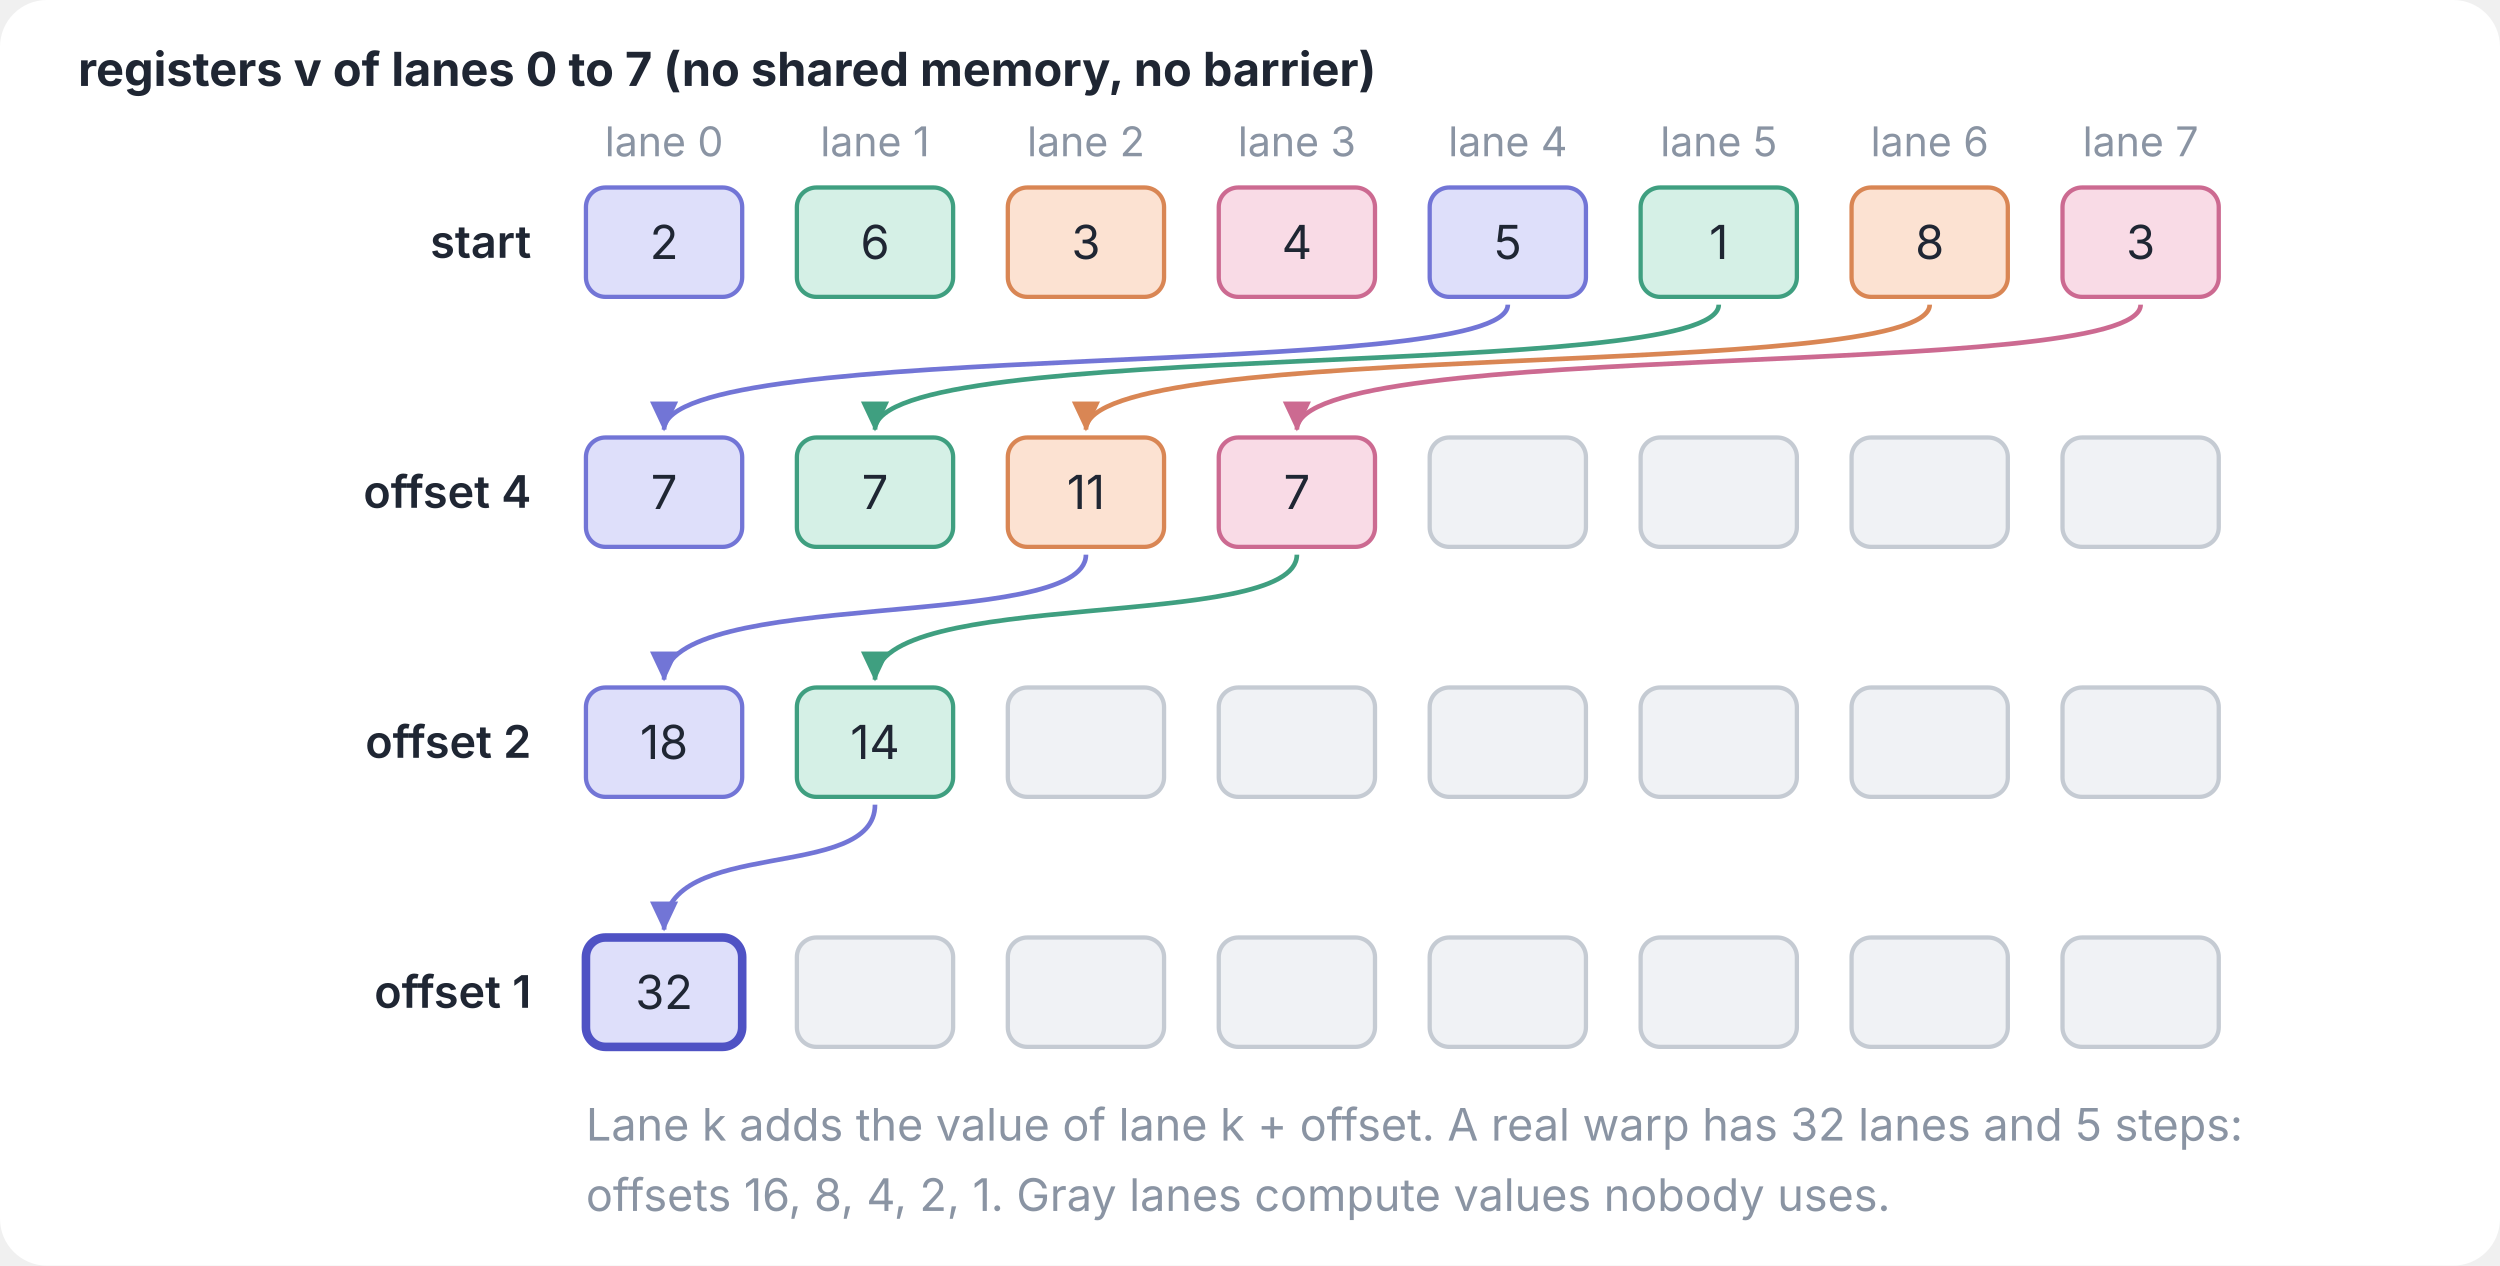
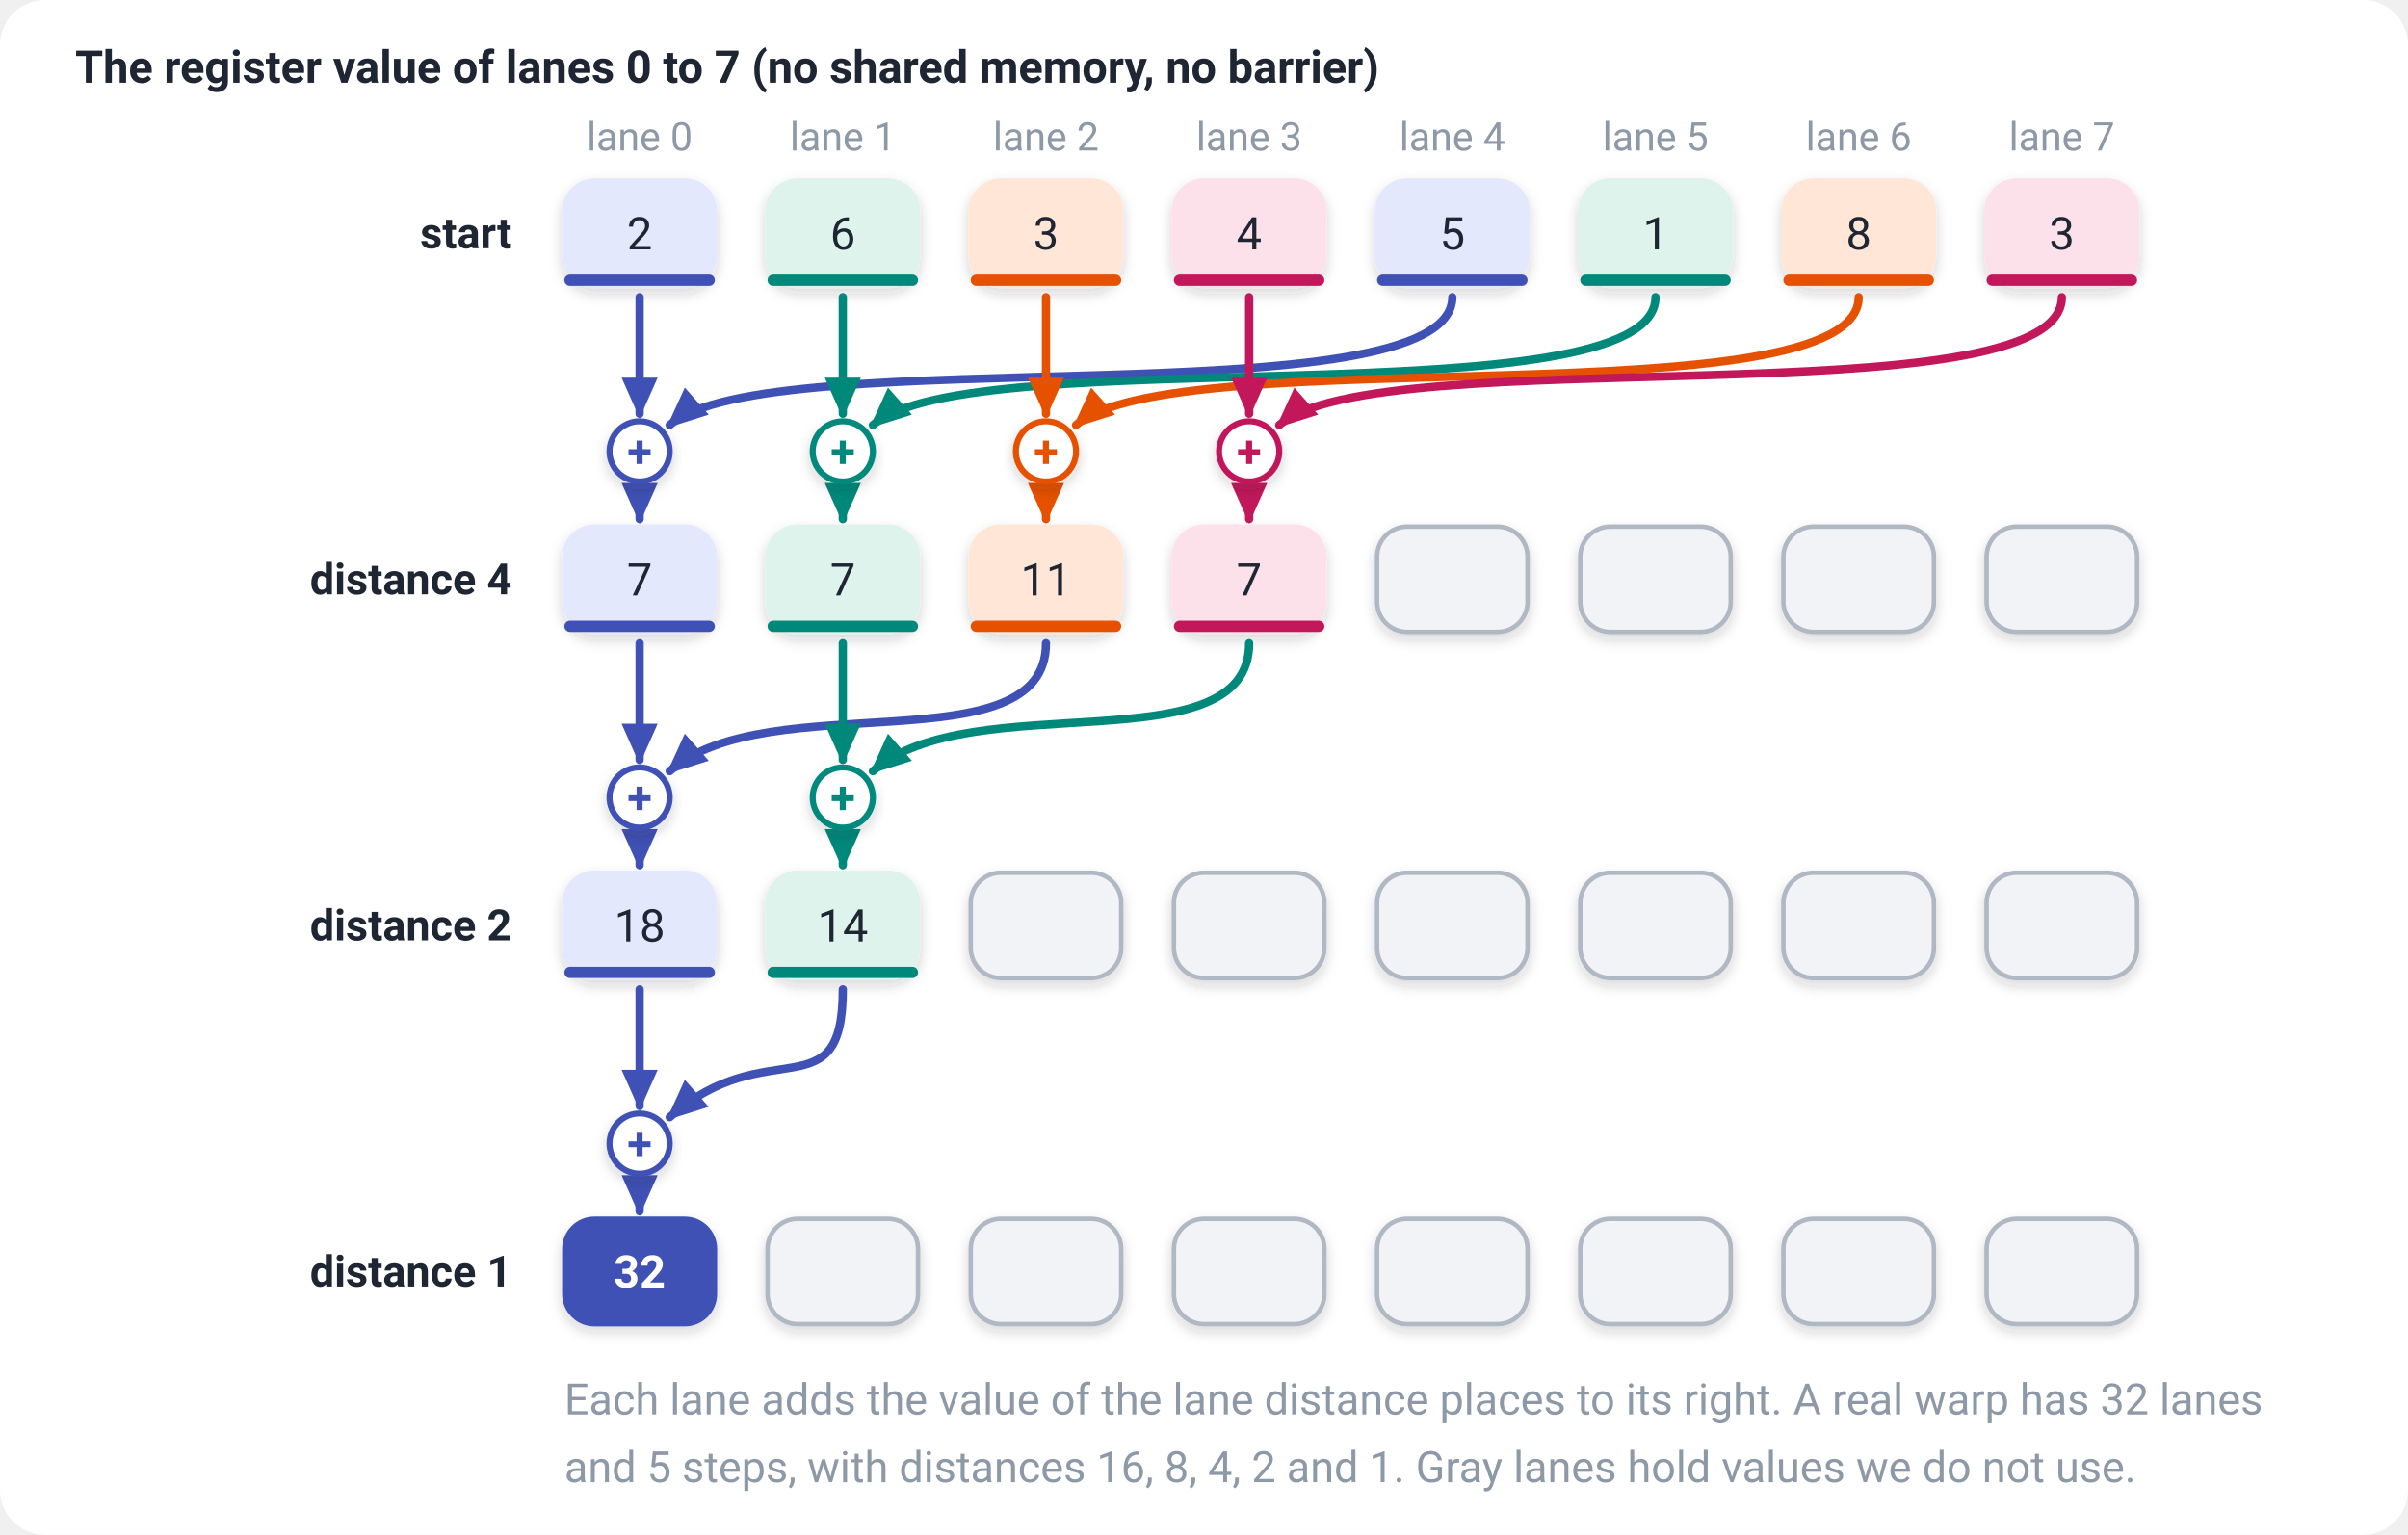
- <svg xmlns="http://www.w3.org/2000/svg" viewBox="0 0 640 324" width="640" height="324" role="img" aria-label="A warp sum by shuffles, drawn on 8 lanes. The registers start as 2, 6, 3, 4, 5, 1, 8, 3. With offset 4, lanes 0 to 3 add the values of lanes 4 to 7: 7, 7, 11, 7. With offset 2: 18, 14. With offset 1: lane 0 holds 32. The same numbers as the tree in shared memory, with no shared memory and no barrier.">
+ <svg xmlns="http://www.w3.org/2000/svg" viewBox="0 0 640 408" width="640" height="408" role="img" aria-label="A warp sum by shuffles, drawn on 8 lanes. The registers start as 2, 6, 3, 4, 5, 1, 8, 3. With distance 4, lanes 0 to 3 add the values of lanes 4 to 7: 7, 7, 11, 7. With distance 2: 18, 14. With distance 1: lane 0 holds 32. The same numbers as the tree in shared memory, with no shared memory and no barrier.">
  <style>
-     text { font-family: Inter, "Segoe UI", "Helvetica Neue", Helvetica, Arial, sans-serif; }
+     text { font-family: Roboto, Inter, "Segoe UI", "Helvetica Neue", Arial, sans-serif; }
    .mono { font-family: "JetBrains Mono", "SF Mono", Menlo, Consolas, monospace; }
  </style>
  <defs>
-     <marker id="m-hi" viewBox="0 0 10 10" refX="8.5" refY="5" markerUnits="userSpaceOnUse" markerWidth="9" markerHeight="9" orient="auto">
-       <path d="M0.5,1 L9,5 L0.5,9 Z" fill="#4F52C4" />
+     <marker id="m-hi" viewBox="0 0 10 10" refX="8.5" refY="5" markerUnits="userSpaceOnUse" markerWidth="12" markerHeight="12" orient="auto">
+       <path d="M0.5,1 L9.5,5 L0.5,9 Z" fill="#3F51B5" />
    </marker>
-     <marker id="m-grey" viewBox="0 0 10 10" refX="8.5" refY="5" markerUnits="userSpaceOnUse" markerWidth="9" markerHeight="9" orient="auto">
-       <path d="M0.5,1 L9,5 L0.5,9 Z" fill="#8A94A3" />
+     <marker id="m-grey" viewBox="0 0 10 10" refX="8.5" refY="5" markerUnits="userSpaceOnUse" markerWidth="12" markerHeight="12" orient="auto">
+       <path d="M0.5,1 L9.5,5 L0.5,9 Z" fill="#8E99A8" />
    </marker>
-     <marker id="m-red" viewBox="0 0 10 10" refX="8.5" refY="5" markerUnits="userSpaceOnUse" markerWidth="9" markerHeight="9" orient="auto">
-       <path d="M0.5,1 L9,5 L0.5,9 Z" fill="#C2412D" />
+     <marker id="m-red" viewBox="0 0 10 10" refX="8.5" refY="5" markerUnits="userSpaceOnUse" markerWidth="12" markerHeight="12" orient="auto">
+       <path d="M0.5,1 L9.5,5 L0.5,9 Z" fill="#C2412D" />
    </marker>
-     <marker id="m-ink" viewBox="0 0 10 10" refX="8.5" refY="5" markerUnits="userSpaceOnUse" markerWidth="9" markerHeight="9" orient="auto">
-       <path d="M0.5,1 L9,5 L0.5,9 Z" fill="#1F2633" />
+     <marker id="m-ink" viewBox="0 0 10 10" refX="8.5" refY="5" markerUnits="userSpaceOnUse" markerWidth="12" markerHeight="12" orient="auto">
+       <path d="M0.5,1 L9.5,5 L0.5,9 Z" fill="#1F2633" />
    </marker>
-     <marker id="m-green" viewBox="0 0 10 10" refX="8.5" refY="5" markerUnits="userSpaceOnUse" markerWidth="9" markerHeight="9" orient="auto">
-       <path d="M0.5,1 L9,5 L0.5,9 Z" fill="#2E8B57" />
+     <marker id="m-green" viewBox="0 0 10 10" refX="8.5" refY="5" markerUnits="userSpaceOnUse" markerWidth="12" markerHeight="12" orient="auto">
+       <path d="M0.5,1 L9.5,5 L0.5,9 Z" fill="#2E8B57" />
    </marker>
-     <marker id="m-blue" viewBox="0 0 10 10" refX="8.5" refY="5" markerUnits="userSpaceOnUse" markerWidth="9" markerHeight="9" orient="auto">
-       <path d="M0.5,1 L9,5 L0.5,9 Z" fill="#7275D6" />
+     <marker id="m-blue" viewBox="0 0 10 10" refX="8.5" refY="5" markerUnits="userSpaceOnUse" markerWidth="12" markerHeight="12" orient="auto">
+       <path d="M0.5,1 L9.5,5 L0.5,9 Z" fill="#3F51B5" />
    </marker>
-     <marker id="m-mint" viewBox="0 0 10 10" refX="8.5" refY="5" markerUnits="userSpaceOnUse" markerWidth="9" markerHeight="9" orient="auto">
-       <path d="M0.5,1 L9,5 L0.5,9 Z" fill="#3F9F80" />
+     <marker id="m-mint" viewBox="0 0 10 10" refX="8.5" refY="5" markerUnits="userSpaceOnUse" markerWidth="12" markerHeight="12" orient="auto">
+       <path d="M0.5,1 L9.5,5 L0.5,9 Z" fill="#00897B" />
    </marker>
-     <marker id="m-peach" viewBox="0 0 10 10" refX="8.5" refY="5" markerUnits="userSpaceOnUse" markerWidth="9" markerHeight="9" orient="auto">
-       <path d="M0.5,1 L9,5 L0.5,9 Z" fill="#D98654" />
+     <marker id="m-peach" viewBox="0 0 10 10" refX="8.5" refY="5" markerUnits="userSpaceOnUse" markerWidth="12" markerHeight="12" orient="auto">
+       <path d="M0.5,1 L9.5,5 L0.5,9 Z" fill="#E65100" />
    </marker>
-     <marker id="m-pink" viewBox="0 0 10 10" refX="8.5" refY="5" markerUnits="userSpaceOnUse" markerWidth="9" markerHeight="9" orient="auto">
-       <path d="M0.5,1 L9,5 L0.5,9 Z" fill="#CC6A91" />
+     <marker id="m-pink" viewBox="0 0 10 10" refX="8.5" refY="5" markerUnits="userSpaceOnUse" markerWidth="12" markerHeight="12" orient="auto">
+       <path d="M0.5,1 L9.5,5 L0.5,9 Z" fill="#C2185B" />
    </marker>
+     <filter id="elev" x="-20%" y="-20%" width="140%" height="160%">
+       <feDropShadow dx="0" dy="1.5" stdDeviation="1.6" flood-color="#1F2633" flood-opacity="0.18" />
+     </filter>
  </defs>
-   <rect width="640" height="324" rx="12" fill="#FFFFFF" />
-   <text x="20.0" y="22.0" font-size="12" fill="#1F2633" text-anchor="start" font-weight="700" xml:space="preserve">registers v of lanes 0 to 7 (no shared memory, no barrier)</text>
-   <text x="170.0" y="40.0" font-size="10.5" fill="#8A94A3" text-anchor="middle" font-weight="400" xml:space="preserve">lane 0</text>
-   <text x="224.0" y="40.0" font-size="10.5" fill="#8A94A3" text-anchor="middle" font-weight="400" xml:space="preserve">lane 1</text>
-   <text x="278.0" y="40.0" font-size="10.5" fill="#8A94A3" text-anchor="middle" font-weight="400" xml:space="preserve">lane 2</text>
-   <text x="332.0" y="40.0" font-size="10.5" fill="#8A94A3" text-anchor="middle" font-weight="400" xml:space="preserve">lane 3</text>
-   <text x="386.0" y="40.0" font-size="10.5" fill="#8A94A3" text-anchor="middle" font-weight="400" xml:space="preserve">lane 4</text>
-   <text x="440.0" y="40.0" font-size="10.5" fill="#8A94A3" text-anchor="middle" font-weight="400" xml:space="preserve">lane 5</text>
-   <text x="494.0" y="40.0" font-size="10.5" fill="#8A94A3" text-anchor="middle" font-weight="400" xml:space="preserve">lane 6</text>
-   <text x="548.0" y="40.0" font-size="10.5" fill="#8A94A3" text-anchor="middle" font-weight="400" xml:space="preserve">lane 7</text>
-   <rect x="150.0" y="48.0" width="40.0" height="28.0" rx="5" fill="#DEDFFA" stroke="#7275D6" stroke-width="1.1" />
+   <rect width="640" height="408" rx="12" fill="#FFFFFF" />
+   <text x="20.0" y="22.0" font-size="12" fill="#1F2633" text-anchor="start" font-weight="700" xml:space="preserve">The register value of lanes 0 to 7 (no shared memory, no barrier)</text>
+   <text x="170.0" y="40.0" font-size="10.5" fill="#8E99A8" text-anchor="middle" font-weight="400" xml:space="preserve">lane 0</text>
+   <text x="224.0" y="40.0" font-size="10.5" fill="#8E99A8" text-anchor="middle" font-weight="400" xml:space="preserve">lane 1</text>
+   <text x="278.0" y="40.0" font-size="10.5" fill="#8E99A8" text-anchor="middle" font-weight="400" xml:space="preserve">lane 2</text>
+   <text x="332.0" y="40.0" font-size="10.5" fill="#8E99A8" text-anchor="middle" font-weight="400" xml:space="preserve">lane 3</text>
+   <text x="386.0" y="40.0" font-size="10.5" fill="#8E99A8" text-anchor="middle" font-weight="400" xml:space="preserve">lane 4</text>
+   <text x="440.0" y="40.0" font-size="10.5" fill="#8E99A8" text-anchor="middle" font-weight="400" xml:space="preserve">lane 5</text>
+   <text x="494.0" y="40.0" font-size="10.5" fill="#8E99A8" text-anchor="middle" font-weight="400" xml:space="preserve">lane 6</text>
+   <text x="548.0" y="40.0" font-size="10.5" fill="#8E99A8" text-anchor="middle" font-weight="400" xml:space="preserve">lane 7</text>
+   <rect x="150.0" y="48.0" width="40.0" height="28.0" rx="8" fill="#E3E8FD" stroke="#E3E8FD" stroke-width="1.2" filter="url(#elev)" />
+   <rect x="150.0" y="73.0" width="40.0" height="3" rx="1.5" fill="#3F51B5" />
  <text x="170.0" y="66.3" font-size="12" fill="#1F2633" text-anchor="middle" font-weight="400" xml:space="preserve">2</text>
-   <rect x="204.0" y="48.0" width="40.0" height="28.0" rx="5" fill="#D5F0E6" stroke="#3F9F80" stroke-width="1.1" />
+   <rect x="204.0" y="48.0" width="40.0" height="28.0" rx="8" fill="#DDF3EC" stroke="#DDF3EC" stroke-width="1.2" filter="url(#elev)" />
+   <rect x="204.0" y="73.0" width="40.0" height="3" rx="1.5" fill="#00897B" />
  <text x="224.0" y="66.3" font-size="12" fill="#1F2633" text-anchor="middle" font-weight="400" xml:space="preserve">6</text>
-   <rect x="258.0" y="48.0" width="40.0" height="28.0" rx="5" fill="#FCE2D2" stroke="#D98654" stroke-width="1.1" />
+   <rect x="258.0" y="48.0" width="40.0" height="28.0" rx="8" fill="#FFE6D6" stroke="#FFE6D6" stroke-width="1.2" filter="url(#elev)" />
+   <rect x="258.0" y="73.0" width="40.0" height="3" rx="1.5" fill="#E65100" />
  <text x="278.0" y="66.3" font-size="12" fill="#1F2633" text-anchor="middle" font-weight="400" xml:space="preserve">3</text>
-   <rect x="312.0" y="48.0" width="40.0" height="28.0" rx="5" fill="#F9DBE6" stroke="#CC6A91" stroke-width="1.1" />
+   <rect x="312.0" y="48.0" width="40.0" height="28.0" rx="8" fill="#FCE0EA" stroke="#FCE0EA" stroke-width="1.2" filter="url(#elev)" />
+   <rect x="312.0" y="73.0" width="40.0" height="3" rx="1.5" fill="#C2185B" />
  <text x="332.0" y="66.3" font-size="12" fill="#1F2633" text-anchor="middle" font-weight="400" xml:space="preserve">4</text>
-   <rect x="366.0" y="48.0" width="40.0" height="28.0" rx="5" fill="#DEDFFA" stroke="#7275D6" stroke-width="1.1" />
+   <rect x="366.0" y="48.0" width="40.0" height="28.0" rx="8" fill="#E3E8FD" stroke="#E3E8FD" stroke-width="1.2" filter="url(#elev)" />
+   <rect x="366.0" y="73.0" width="40.0" height="3" rx="1.5" fill="#3F51B5" />
  <text x="386.0" y="66.3" font-size="12" fill="#1F2633" text-anchor="middle" font-weight="400" xml:space="preserve">5</text>
-   <rect x="420.0" y="48.0" width="40.0" height="28.0" rx="5" fill="#D5F0E6" stroke="#3F9F80" stroke-width="1.1" />
+   <rect x="420.0" y="48.0" width="40.0" height="28.0" rx="8" fill="#DDF3EC" stroke="#DDF3EC" stroke-width="1.2" filter="url(#elev)" />
+   <rect x="420.0" y="73.0" width="40.0" height="3" rx="1.5" fill="#00897B" />
  <text x="440.0" y="66.3" font-size="12" fill="#1F2633" text-anchor="middle" font-weight="400" xml:space="preserve">1</text>
-   <rect x="474.0" y="48.0" width="40.0" height="28.0" rx="5" fill="#FCE2D2" stroke="#D98654" stroke-width="1.1" />
+   <rect x="474.0" y="48.0" width="40.0" height="28.0" rx="8" fill="#FFE6D6" stroke="#FFE6D6" stroke-width="1.2" filter="url(#elev)" />
+   <rect x="474.0" y="73.0" width="40.0" height="3" rx="1.5" fill="#E65100" />
  <text x="494.0" y="66.3" font-size="12" fill="#1F2633" text-anchor="middle" font-weight="400" xml:space="preserve">8</text>
-   <rect x="528.0" y="48.0" width="40.0" height="28.0" rx="5" fill="#F9DBE6" stroke="#CC6A91" stroke-width="1.1" />
+   <rect x="528.0" y="48.0" width="40.0" height="28.0" rx="8" fill="#FCE0EA" stroke="#FCE0EA" stroke-width="1.2" filter="url(#elev)" />
+   <rect x="528.0" y="73.0" width="40.0" height="3" rx="1.5" fill="#C2185B" />
  <text x="548.0" y="66.3" font-size="12" fill="#1F2633" text-anchor="middle" font-weight="400" xml:space="preserve">3</text>
  <text x="136.0" y="66.0" font-size="11.5" fill="#1F2633" text-anchor="end" font-weight="600" xml:space="preserve">start</text>
-   <path d="M386.0,78 C386.0,98 170.0,86 170.0,110" fill="none" stroke="#7275D6" stroke-width="1.2" marker-end="url(#m-blue)" />
-   <path d="M440.0,78 C440.0,98 224.0,86 224.0,110" fill="none" stroke="#3F9F80" stroke-width="1.2" marker-end="url(#m-mint)" />
-   <path d="M494.0,78 C494.0,98 278.0,86 278.0,110" fill="none" stroke="#D98654" stroke-width="1.2" marker-end="url(#m-peach)" />
-   <path d="M548.0,78 C548.0,98 332.0,86 332.0,110" fill="none" stroke="#CC6A91" stroke-width="1.2" marker-end="url(#m-pink)" />
-   <rect x="150.0" y="112.0" width="40.0" height="28.0" rx="5" fill="#DEDFFA" stroke="#7275D6" stroke-width="1.1" />
-   <text x="170.0" y="130.3" font-size="12" fill="#1F2633" text-anchor="middle" font-weight="400" xml:space="preserve">7</text>
-   <rect x="204.0" y="112.0" width="40.0" height="28.0" rx="5" fill="#D5F0E6" stroke="#3F9F80" stroke-width="1.1" />
-   <text x="224.0" y="130.3" font-size="12" fill="#1F2633" text-anchor="middle" font-weight="400" xml:space="preserve">7</text>
-   <rect x="258.0" y="112.0" width="40.0" height="28.0" rx="5" fill="#FCE2D2" stroke="#D98654" stroke-width="1.1" />
-   <text x="278.0" y="130.3" font-size="12" fill="#1F2633" text-anchor="middle" font-weight="400" xml:space="preserve">11</text>
-   <rect x="312.0" y="112.0" width="40.0" height="28.0" rx="5" fill="#F9DBE6" stroke="#CC6A91" stroke-width="1.1" />
-   <text x="332.0" y="130.3" font-size="12" fill="#1F2633" text-anchor="middle" font-weight="400" xml:space="preserve">7</text>
-   <rect x="366.0" y="112.0" width="40.0" height="28.0" rx="5" fill="#F0F2F5" stroke="#C5CBD3" stroke-width="1.1" />
-   <text x="386.0" y="130.3" font-size="12" fill="#1F2633" text-anchor="middle" font-weight="400" xml:space="preserve" />
-   <rect x="420.0" y="112.0" width="40.0" height="28.0" rx="5" fill="#F0F2F5" stroke="#C5CBD3" stroke-width="1.1" />
-   <text x="440.0" y="130.3" font-size="12" fill="#1F2633" text-anchor="middle" font-weight="400" xml:space="preserve" />
-   <rect x="474.0" y="112.0" width="40.0" height="28.0" rx="5" fill="#F0F2F5" stroke="#C5CBD3" stroke-width="1.1" />
-   <text x="494.0" y="130.3" font-size="12" fill="#1F2633" text-anchor="middle" font-weight="400" xml:space="preserve" />
-   <rect x="528.0" y="112.0" width="40.0" height="28.0" rx="5" fill="#F0F2F5" stroke="#C5CBD3" stroke-width="1.1" />
-   <text x="548.0" y="130.3" font-size="12" fill="#1F2633" text-anchor="middle" font-weight="400" xml:space="preserve" />
-   <text x="136.0" y="130.0" font-size="11.5" fill="#1F2633" text-anchor="end" font-weight="600" xml:space="preserve">offset 4</text>
-   <path d="M278.0,142 C278.0,162 170.0,150 170.0,174" fill="none" stroke="#7275D6" stroke-width="1.2" marker-end="url(#m-blue)" />
-   <path d="M332.0,142 C332.0,162 224.0,150 224.0,174" fill="none" stroke="#3F9F80" stroke-width="1.2" marker-end="url(#m-mint)" />
-   <rect x="150.0" y="176.0" width="40.0" height="28.0" rx="5" fill="#DEDFFA" stroke="#7275D6" stroke-width="1.1" />
-   <text x="170.0" y="194.3" font-size="12" fill="#1F2633" text-anchor="middle" font-weight="400" xml:space="preserve">18</text>
-   <rect x="204.0" y="176.0" width="40.0" height="28.0" rx="5" fill="#D5F0E6" stroke="#3F9F80" stroke-width="1.1" />
-   <text x="224.0" y="194.3" font-size="12" fill="#1F2633" text-anchor="middle" font-weight="400" xml:space="preserve">14</text>
-   <rect x="258.0" y="176.0" width="40.0" height="28.0" rx="5" fill="#F0F2F5" stroke="#C5CBD3" stroke-width="1.1" />
-   <text x="278.0" y="194.3" font-size="12" fill="#1F2633" text-anchor="middle" font-weight="400" xml:space="preserve" />
-   <rect x="312.0" y="176.0" width="40.0" height="28.0" rx="5" fill="#F0F2F5" stroke="#C5CBD3" stroke-width="1.1" />
-   <text x="332.0" y="194.3" font-size="12" fill="#1F2633" text-anchor="middle" font-weight="400" xml:space="preserve" />
-   <rect x="366.0" y="176.0" width="40.0" height="28.0" rx="5" fill="#F0F2F5" stroke="#C5CBD3" stroke-width="1.1" />
-   <text x="386.0" y="194.3" font-size="12" fill="#1F2633" text-anchor="middle" font-weight="400" xml:space="preserve" />
-   <rect x="420.0" y="176.0" width="40.0" height="28.0" rx="5" fill="#F0F2F5" stroke="#C5CBD3" stroke-width="1.1" />
-   <text x="440.0" y="194.3" font-size="12" fill="#1F2633" text-anchor="middle" font-weight="400" xml:space="preserve" />
-   <rect x="474.0" y="176.0" width="40.0" height="28.0" rx="5" fill="#F0F2F5" stroke="#C5CBD3" stroke-width="1.1" />
-   <text x="494.0" y="194.3" font-size="12" fill="#1F2633" text-anchor="middle" font-weight="400" xml:space="preserve" />
-   <rect x="528.0" y="176.0" width="40.0" height="28.0" rx="5" fill="#F0F2F5" stroke="#C5CBD3" stroke-width="1.1" />
-   <text x="548.0" y="194.3" font-size="12" fill="#1F2633" text-anchor="middle" font-weight="400" xml:space="preserve" />
-   <text x="136.0" y="194.0" font-size="11.5" fill="#1F2633" text-anchor="end" font-weight="600" xml:space="preserve">offset 2</text>
-   <path d="M224.0,206 C224.0,226 170.0,214 170.0,238" fill="none" stroke="#7275D6" stroke-width="1.2" marker-end="url(#m-blue)" />
-   <rect x="150.0" y="240.0" width="40.0" height="28.0" rx="5" fill="#DEDFFA" stroke="#4F52C4" stroke-width="2.2" />
-   <text x="170.0" y="258.3" font-size="12" fill="#1F2633" text-anchor="middle" font-weight="400" xml:space="preserve">32</text>
-   <rect x="204.0" y="240.0" width="40.0" height="28.0" rx="5" fill="#F0F2F5" stroke="#C5CBD3" stroke-width="1.1" />
-   <text x="224.0" y="258.3" font-size="12" fill="#1F2633" text-anchor="middle" font-weight="400" xml:space="preserve" />
-   <rect x="258.0" y="240.0" width="40.0" height="28.0" rx="5" fill="#F0F2F5" stroke="#C5CBD3" stroke-width="1.1" />
-   <text x="278.0" y="258.3" font-size="12" fill="#1F2633" text-anchor="middle" font-weight="400" xml:space="preserve" />
-   <rect x="312.0" y="240.0" width="40.0" height="28.0" rx="5" fill="#F0F2F5" stroke="#C5CBD3" stroke-width="1.1" />
-   <text x="332.0" y="258.3" font-size="12" fill="#1F2633" text-anchor="middle" font-weight="400" xml:space="preserve" />
-   <rect x="366.0" y="240.0" width="40.0" height="28.0" rx="5" fill="#F0F2F5" stroke="#C5CBD3" stroke-width="1.1" />
-   <text x="386.0" y="258.3" font-size="12" fill="#1F2633" text-anchor="middle" font-weight="400" xml:space="preserve" />
-   <rect x="420.0" y="240.0" width="40.0" height="28.0" rx="5" fill="#F0F2F5" stroke="#C5CBD3" stroke-width="1.1" />
-   <text x="440.0" y="258.3" font-size="12" fill="#1F2633" text-anchor="middle" font-weight="400" xml:space="preserve" />
-   <rect x="474.0" y="240.0" width="40.0" height="28.0" rx="5" fill="#F0F2F5" stroke="#C5CBD3" stroke-width="1.1" />
-   <text x="494.0" y="258.3" font-size="12" fill="#1F2633" text-anchor="middle" font-weight="400" xml:space="preserve" />
-   <rect x="528.0" y="240.0" width="40.0" height="28.0" rx="5" fill="#F0F2F5" stroke="#C5CBD3" stroke-width="1.1" />
-   <text x="548.0" y="258.3" font-size="12" fill="#1F2633" text-anchor="middle" font-weight="400" xml:space="preserve" />
-   <text x="136.0" y="258.0" font-size="11.5" fill="#1F2633" text-anchor="end" font-weight="600" xml:space="preserve">offset 1</text>
-   <text x="150.0" y="292.0" font-size="11.5" fill="#8A94A3" text-anchor="start" font-weight="400" xml:space="preserve">Lane k adds the value of lane k + offset. A real warp has 32 lanes and 5 steps:</text>
-   <text x="150.0" y="310.0" font-size="11.5" fill="#8A94A3" text-anchor="start" font-weight="400" xml:space="preserve">offsets 16, 8, 4, 2, 1. Gray lanes compute values nobody uses.</text>
+   <path d="M170.0,79 L170.0,110" fill="none" stroke="#3F51B5" stroke-width="2.2" stroke-linecap="round" marker-end="url(#m-blue)" />
+   <path d="M386.0,79 C386.0,112 204.0,90 178.0,113" fill="none" stroke="#3F51B5" stroke-width="2.2" stroke-linecap="round" marker-end="url(#m-blue)" />
+   <path d="M170.0,128 L170.0,138" fill="none" stroke="#3F51B5" stroke-width="2.2" stroke-linecap="round" marker-end="url(#m-blue)" />
+   <circle cx="170.0" cy="120.0" r="8" fill="#FFFFFF" stroke="#3F51B5" stroke-width="1.6" filter="url(#elev)" />
+   <text x="170.0" y="124.2" font-size="12" fill="#3F51B5" text-anchor="middle" font-weight="700" xml:space="preserve">+</text>
+   <path d="M224.0,79 L224.0,110" fill="none" stroke="#00897B" stroke-width="2.2" stroke-linecap="round" marker-end="url(#m-mint)" />
+   <path d="M440.0,79 C440.0,112 258.0,90 232.0,113" fill="none" stroke="#00897B" stroke-width="2.2" stroke-linecap="round" marker-end="url(#m-mint)" />
+   <path d="M224.0,128 L224.0,138" fill="none" stroke="#00897B" stroke-width="2.2" stroke-linecap="round" marker-end="url(#m-mint)" />
+   <circle cx="224.0" cy="120.0" r="8" fill="#FFFFFF" stroke="#00897B" stroke-width="1.6" filter="url(#elev)" />
+   <text x="224.0" y="124.2" font-size="12" fill="#00897B" text-anchor="middle" font-weight="700" xml:space="preserve">+</text>
+   <path d="M278.0,79 L278.0,110" fill="none" stroke="#E65100" stroke-width="2.2" stroke-linecap="round" marker-end="url(#m-peach)" />
+   <path d="M494.0,79 C494.0,112 312.0,90 286.0,113" fill="none" stroke="#E65100" stroke-width="2.2" stroke-linecap="round" marker-end="url(#m-peach)" />
+   <path d="M278.0,128 L278.0,138" fill="none" stroke="#E65100" stroke-width="2.2" stroke-linecap="round" marker-end="url(#m-peach)" />
+   <circle cx="278.0" cy="120.0" r="8" fill="#FFFFFF" stroke="#E65100" stroke-width="1.6" filter="url(#elev)" />
+   <text x="278.0" y="124.2" font-size="12" fill="#E65100" text-anchor="middle" font-weight="700" xml:space="preserve">+</text>
+   <path d="M332.0,79 L332.0,110" fill="none" stroke="#C2185B" stroke-width="2.2" stroke-linecap="round" marker-end="url(#m-pink)" />
+   <path d="M548.0,79 C548.0,112 366.0,90 340.0,113" fill="none" stroke="#C2185B" stroke-width="2.2" stroke-linecap="round" marker-end="url(#m-pink)" />
+   <path d="M332.0,128 L332.0,138" fill="none" stroke="#C2185B" stroke-width="2.2" stroke-linecap="round" marker-end="url(#m-pink)" />
+   <circle cx="332.0" cy="120.0" r="8" fill="#FFFFFF" stroke="#C2185B" stroke-width="1.6" filter="url(#elev)" />
+   <text x="332.0" y="124.2" font-size="12" fill="#C2185B" text-anchor="middle" font-weight="700" xml:space="preserve">+</text>
+   <rect x="150.0" y="140.0" width="40.0" height="28.0" rx="8" fill="#E3E8FD" stroke="#E3E8FD" stroke-width="1.2" filter="url(#elev)" />
+   <rect x="150.0" y="165.0" width="40.0" height="3" rx="1.5" fill="#3F51B5" />
+   <text x="170.0" y="158.3" font-size="12" fill="#1F2633" text-anchor="middle" font-weight="400" xml:space="preserve">7</text>
+   <rect x="204.0" y="140.0" width="40.0" height="28.0" rx="8" fill="#DDF3EC" stroke="#DDF3EC" stroke-width="1.2" filter="url(#elev)" />
+   <rect x="204.0" y="165.0" width="40.0" height="3" rx="1.5" fill="#00897B" />
+   <text x="224.0" y="158.3" font-size="12" fill="#1F2633" text-anchor="middle" font-weight="400" xml:space="preserve">7</text>
+   <rect x="258.0" y="140.0" width="40.0" height="28.0" rx="8" fill="#FFE6D6" stroke="#FFE6D6" stroke-width="1.2" filter="url(#elev)" />
+   <rect x="258.0" y="165.0" width="40.0" height="3" rx="1.5" fill="#E65100" />
+   <text x="278.0" y="158.3" font-size="12" fill="#1F2633" text-anchor="middle" font-weight="400" xml:space="preserve">11</text>
+   <rect x="312.0" y="140.0" width="40.0" height="28.0" rx="8" fill="#FCE0EA" stroke="#FCE0EA" stroke-width="1.2" filter="url(#elev)" />
+   <rect x="312.0" y="165.0" width="40.0" height="3" rx="1.5" fill="#C2185B" />
+   <text x="332.0" y="158.3" font-size="12" fill="#1F2633" text-anchor="middle" font-weight="400" xml:space="preserve">7</text>
+   <rect x="366.0" y="140.0" width="40.0" height="28.0" rx="8" fill="#F1F3F6" stroke="#B0B8C4" stroke-width="1.2" filter="url(#elev)" />
+   <text x="386.0" y="158.3" font-size="12" fill="#1F2633" text-anchor="middle" font-weight="400" xml:space="preserve" />
+   <rect x="420.0" y="140.0" width="40.0" height="28.0" rx="8" fill="#F1F3F6" stroke="#B0B8C4" stroke-width="1.2" filter="url(#elev)" />
+   <text x="440.0" y="158.3" font-size="12" fill="#1F2633" text-anchor="middle" font-weight="400" xml:space="preserve" />
+   <rect x="474.0" y="140.0" width="40.0" height="28.0" rx="8" fill="#F1F3F6" stroke="#B0B8C4" stroke-width="1.2" filter="url(#elev)" />
+   <text x="494.0" y="158.3" font-size="12" fill="#1F2633" text-anchor="middle" font-weight="400" xml:space="preserve" />
+   <rect x="528.0" y="140.0" width="40.0" height="28.0" rx="8" fill="#F1F3F6" stroke="#B0B8C4" stroke-width="1.2" filter="url(#elev)" />
+   <text x="548.0" y="158.3" font-size="12" fill="#1F2633" text-anchor="middle" font-weight="400" xml:space="preserve" />
+   <text x="136.0" y="158.0" font-size="11.5" fill="#1F2633" text-anchor="end" font-weight="600" xml:space="preserve">distance 4</text>
+   <path d="M170.0,171 L170.0,202" fill="none" stroke="#3F51B5" stroke-width="2.2" stroke-linecap="round" marker-end="url(#m-blue)" />
+   <path d="M278.0,171 C278.0,204 204.0,182 178.0,205" fill="none" stroke="#3F51B5" stroke-width="2.2" stroke-linecap="round" marker-end="url(#m-blue)" />
+   <path d="M170.0,220 L170.0,230" fill="none" stroke="#3F51B5" stroke-width="2.2" stroke-linecap="round" marker-end="url(#m-blue)" />
+   <circle cx="170.0" cy="212.0" r="8" fill="#FFFFFF" stroke="#3F51B5" stroke-width="1.6" filter="url(#elev)" />
+   <text x="170.0" y="216.2" font-size="12" fill="#3F51B5" text-anchor="middle" font-weight="700" xml:space="preserve">+</text>
+   <path d="M224.0,171 L224.0,202" fill="none" stroke="#00897B" stroke-width="2.2" stroke-linecap="round" marker-end="url(#m-mint)" />
+   <path d="M332.0,171 C332.0,204 258.0,182 232.0,205" fill="none" stroke="#00897B" stroke-width="2.2" stroke-linecap="round" marker-end="url(#m-mint)" />
+   <path d="M224.0,220 L224.0,230" fill="none" stroke="#00897B" stroke-width="2.2" stroke-linecap="round" marker-end="url(#m-mint)" />
+   <circle cx="224.0" cy="212.0" r="8" fill="#FFFFFF" stroke="#00897B" stroke-width="1.6" filter="url(#elev)" />
+   <text x="224.0" y="216.2" font-size="12" fill="#00897B" text-anchor="middle" font-weight="700" xml:space="preserve">+</text>
+   <rect x="150.0" y="232.0" width="40.0" height="28.0" rx="8" fill="#E3E8FD" stroke="#E3E8FD" stroke-width="1.2" filter="url(#elev)" />
+   <rect x="150.0" y="257.0" width="40.0" height="3" rx="1.5" fill="#3F51B5" />
+   <text x="170.0" y="250.3" font-size="12" fill="#1F2633" text-anchor="middle" font-weight="400" xml:space="preserve">18</text>
+   <rect x="204.0" y="232.0" width="40.0" height="28.0" rx="8" fill="#DDF3EC" stroke="#DDF3EC" stroke-width="1.2" filter="url(#elev)" />
+   <rect x="204.0" y="257.0" width="40.0" height="3" rx="1.5" fill="#00897B" />
+   <text x="224.0" y="250.3" font-size="12" fill="#1F2633" text-anchor="middle" font-weight="400" xml:space="preserve">14</text>
+   <rect x="258.0" y="232.0" width="40.0" height="28.0" rx="8" fill="#F1F3F6" stroke="#B0B8C4" stroke-width="1.2" filter="url(#elev)" />
+   <text x="278.0" y="250.3" font-size="12" fill="#1F2633" text-anchor="middle" font-weight="400" xml:space="preserve" />
+   <rect x="312.0" y="232.0" width="40.0" height="28.0" rx="8" fill="#F1F3F6" stroke="#B0B8C4" stroke-width="1.2" filter="url(#elev)" />
+   <text x="332.0" y="250.3" font-size="12" fill="#1F2633" text-anchor="middle" font-weight="400" xml:space="preserve" />
+   <rect x="366.0" y="232.0" width="40.0" height="28.0" rx="8" fill="#F1F3F6" stroke="#B0B8C4" stroke-width="1.2" filter="url(#elev)" />
+   <text x="386.0" y="250.3" font-size="12" fill="#1F2633" text-anchor="middle" font-weight="400" xml:space="preserve" />
+   <rect x="420.0" y="232.0" width="40.0" height="28.0" rx="8" fill="#F1F3F6" stroke="#B0B8C4" stroke-width="1.2" filter="url(#elev)" />
+   <text x="440.0" y="250.3" font-size="12" fill="#1F2633" text-anchor="middle" font-weight="400" xml:space="preserve" />
+   <rect x="474.0" y="232.0" width="40.0" height="28.0" rx="8" fill="#F1F3F6" stroke="#B0B8C4" stroke-width="1.2" filter="url(#elev)" />
+   <text x="494.0" y="250.3" font-size="12" fill="#1F2633" text-anchor="middle" font-weight="400" xml:space="preserve" />
+   <rect x="528.0" y="232.0" width="40.0" height="28.0" rx="8" fill="#F1F3F6" stroke="#B0B8C4" stroke-width="1.2" filter="url(#elev)" />
+   <text x="548.0" y="250.3" font-size="12" fill="#1F2633" text-anchor="middle" font-weight="400" xml:space="preserve" />
+   <text x="136.0" y="250.0" font-size="11.5" fill="#1F2633" text-anchor="end" font-weight="600" xml:space="preserve">distance 2</text>
+   <path d="M170.0,263 L170.0,294" fill="none" stroke="#3F51B5" stroke-width="2.2" stroke-linecap="round" marker-end="url(#m-blue)" />
+   <path d="M224.0,263 C224.0,296 204.0,274 178.0,297" fill="none" stroke="#3F51B5" stroke-width="2.2" stroke-linecap="round" marker-end="url(#m-blue)" />
+   <path d="M170.0,312 L170.0,322" fill="none" stroke="#3F51B5" stroke-width="2.2" stroke-linecap="round" marker-end="url(#m-blue)" />
+   <circle cx="170.0" cy="304.0" r="8" fill="#FFFFFF" stroke="#3F51B5" stroke-width="1.6" filter="url(#elev)" />
+   <text x="170.0" y="308.2" font-size="12" fill="#3F51B5" text-anchor="middle" font-weight="700" xml:space="preserve">+</text>
+   <rect x="150.0" y="324.0" width="40.0" height="28.0" rx="8" fill="#3F51B5" stroke="#3F51B5" stroke-width="1.2" filter="url(#elev)" />
+   <text x="170.0" y="342.3" font-size="12" fill="#FFFFFF" text-anchor="middle" font-weight="700" xml:space="preserve">32</text>
+   <rect x="204.0" y="324.0" width="40.0" height="28.0" rx="8" fill="#F1F3F6" stroke="#B0B8C4" stroke-width="1.2" filter="url(#elev)" />
+   <text x="224.0" y="342.3" font-size="12" fill="#1F2633" text-anchor="middle" font-weight="400" xml:space="preserve" />
+   <rect x="258.0" y="324.0" width="40.0" height="28.0" rx="8" fill="#F1F3F6" stroke="#B0B8C4" stroke-width="1.2" filter="url(#elev)" />
+   <text x="278.0" y="342.3" font-size="12" fill="#1F2633" text-anchor="middle" font-weight="400" xml:space="preserve" />
+   <rect x="312.0" y="324.0" width="40.0" height="28.0" rx="8" fill="#F1F3F6" stroke="#B0B8C4" stroke-width="1.2" filter="url(#elev)" />
+   <text x="332.0" y="342.3" font-size="12" fill="#1F2633" text-anchor="middle" font-weight="400" xml:space="preserve" />
+   <rect x="366.0" y="324.0" width="40.0" height="28.0" rx="8" fill="#F1F3F6" stroke="#B0B8C4" stroke-width="1.2" filter="url(#elev)" />
+   <text x="386.0" y="342.3" font-size="12" fill="#1F2633" text-anchor="middle" font-weight="400" xml:space="preserve" />
+   <rect x="420.0" y="324.0" width="40.0" height="28.0" rx="8" fill="#F1F3F6" stroke="#B0B8C4" stroke-width="1.2" filter="url(#elev)" />
+   <text x="440.0" y="342.3" font-size="12" fill="#1F2633" text-anchor="middle" font-weight="400" xml:space="preserve" />
+   <rect x="474.0" y="324.0" width="40.0" height="28.0" rx="8" fill="#F1F3F6" stroke="#B0B8C4" stroke-width="1.2" filter="url(#elev)" />
+   <text x="494.0" y="342.3" font-size="12" fill="#1F2633" text-anchor="middle" font-weight="400" xml:space="preserve" />
+   <rect x="528.0" y="324.0" width="40.0" height="28.0" rx="8" fill="#F1F3F6" stroke="#B0B8C4" stroke-width="1.2" filter="url(#elev)" />
+   <text x="548.0" y="342.3" font-size="12" fill="#1F2633" text-anchor="middle" font-weight="400" xml:space="preserve" />
+   <text x="136.0" y="342.0" font-size="11.5" fill="#1F2633" text-anchor="end" font-weight="600" xml:space="preserve">distance 1</text>
+   <text x="150.0" y="376.0" font-size="11.5" fill="#8E99A8" text-anchor="start" font-weight="400" xml:space="preserve">Each lane adds the value of the lane distance places to its right. A real warp has 32 lanes</text>
+   <text x="150.0" y="394.0" font-size="11.5" fill="#8E99A8" text-anchor="start" font-weight="400" xml:space="preserve">and 5 steps, with distances 16, 8, 4, 2 and 1. Gray lanes hold values we do not use.</text>
</svg>
